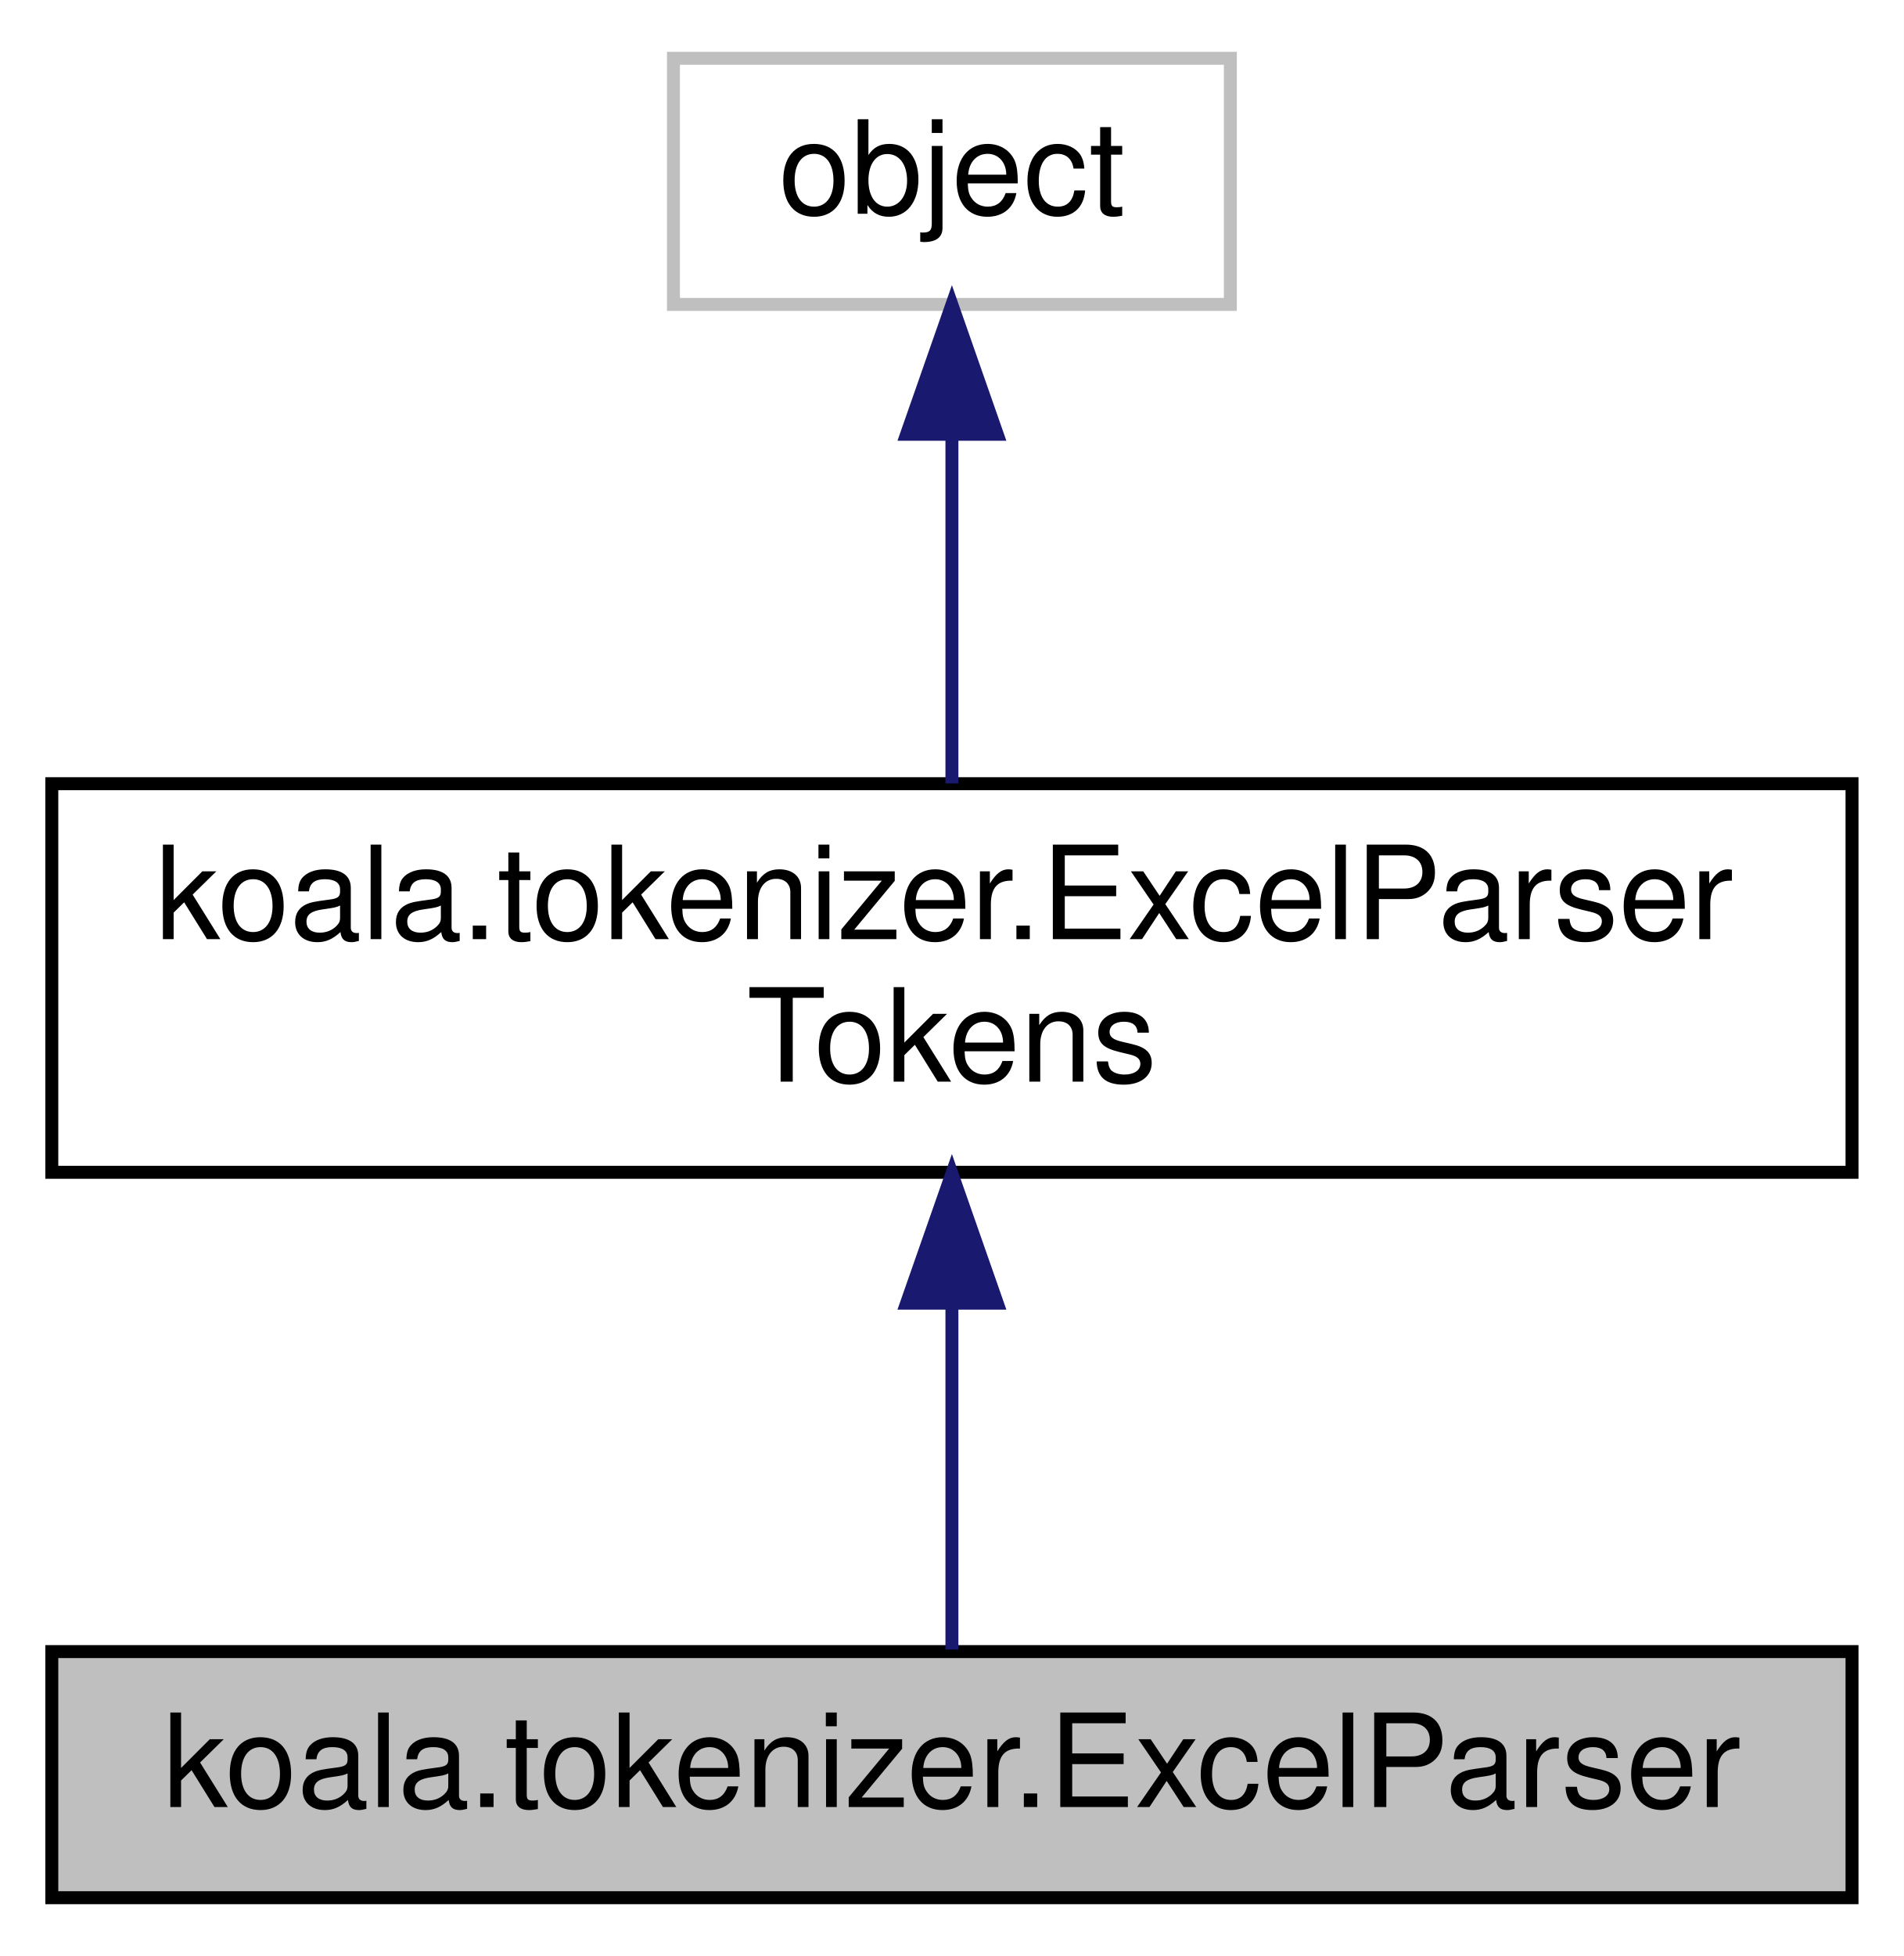
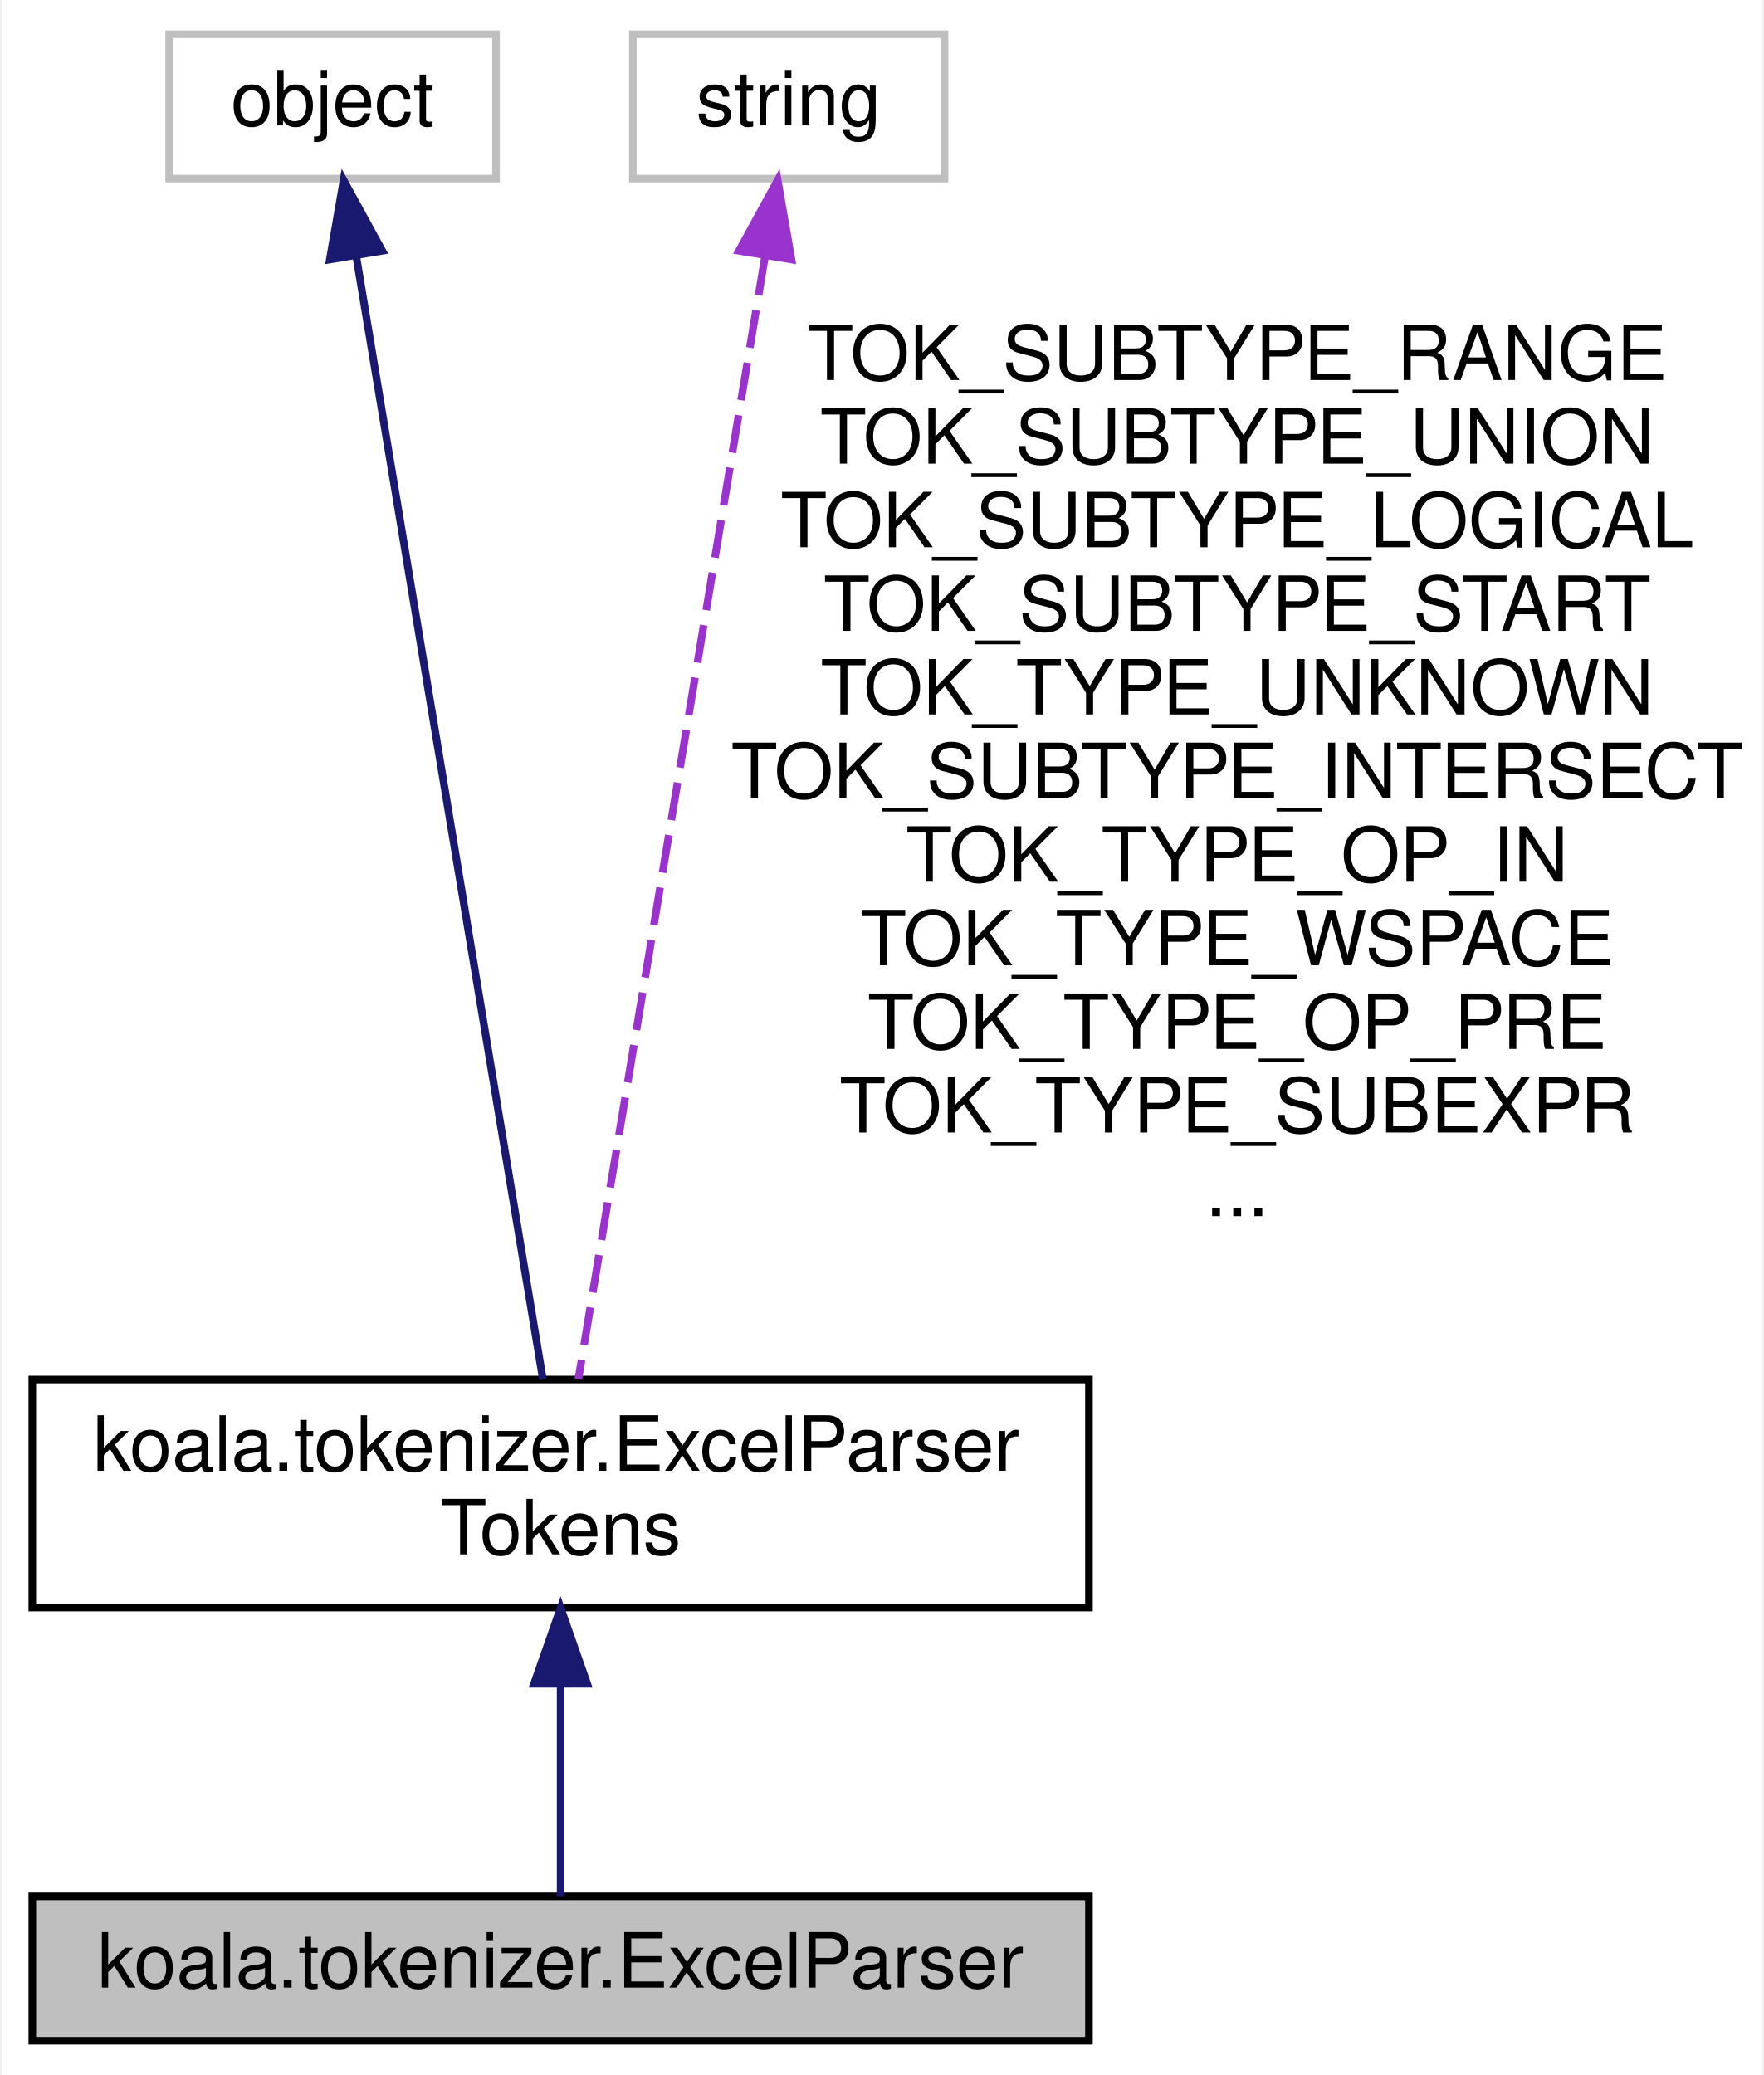
- <svg xmlns="http://www.w3.org/2000/svg" xmlns:xlink="http://www.w3.org/1999/xlink" width="147pt" height="151pt" viewBox="0.00 0.00 147.00 151.00">
-   <g id="graph0" class="graph" transform="scale(1 1) rotate(0) translate(4 147)">
-     <polygon fill="white" stroke="none" points="-4,4 -4,-147 143,-147 143,4 -4,4" />
+ <svg xmlns="http://www.w3.org/2000/svg" xmlns:xlink="http://www.w3.org/1999/xlink" width="232pt" height="273pt" viewBox="0.00 0.00 231.50 273.00">
+   <g id="graph0" class="graph" transform="scale(1 1) rotate(0) translate(4 269)">
+     <polygon fill="white" stroke="none" points="-4,4 -4,-269 227.5,-269 227.5,4 -4,4" />
    <g id="node1" class="node">
      <g id="a_node1">
        <a xlink:title=" ">
          <polygon fill="#bfbfbf" stroke="black" points="0,-0.5 0,-19.5 139,-19.5 139,-0.5 0,-0.5" />
          <text text-anchor="middle" x="69.5" y="-7.5" font-family="Helvetica,sans-Serif" font-size="10.00">koala.tokenizer.ExcelParser</text>
        </a>
      </g>
    </g>
    <g id="node2" class="node">
      <g id="a_node2">
        <a xlink:href="classkoala_1_1tokenizer_1_1_excel_parser_tokens.html" target="_top" xlink:title=" ">
-           <polygon fill="white" stroke="black" points="0,-56.5 0,-86.5 139,-86.5 139,-56.5 0,-56.5" />
-           <text text-anchor="start" x="8" y="-74.5" font-family="Helvetica,sans-Serif" font-size="10.00">koala.tokenizer.ExcelParser</text>
-           <text text-anchor="middle" x="69.5" y="-63.5" font-family="Helvetica,sans-Serif" font-size="10.00">Tokens</text>
+           <polygon fill="white" stroke="black" points="0,-57.5 0,-87.5 139,-87.5 139,-57.5 0,-57.5" />
+           <text text-anchor="start" x="8" y="-75.5" font-family="Helvetica,sans-Serif" font-size="10.00">koala.tokenizer.ExcelParser</text>
+           <text text-anchor="middle" x="69.5" y="-64.5" font-family="Helvetica,sans-Serif" font-size="10.00">Tokens</text>
        </a>
      </g>
    </g>
    <g id="edge1" class="edge">
-       <path fill="none" stroke="midnightblue" d="M69.5,-46.289C69.5,-36.857 69.5,-26.655 69.5,-19.658" />
-       <polygon fill="midnightblue" stroke="midnightblue" points="66,-46.399 69.5,-56.399 73,-46.399 66,-46.399" />
+       <path fill="none" stroke="midnightblue" d="M69.5,-47.352C69.5,-37.513 69.5,-26.775 69.5,-19.54" />
+       <polygon fill="midnightblue" stroke="midnightblue" points="66,-47.468 69.5,-57.468 73,-47.468 66,-47.468" />
    </g>
    <g id="node3" class="node">
      <g id="a_node3">
        <a xlink:title=" ">
-           <polygon fill="white" stroke="#bfbfbf" points="48,-123.5 48,-142.5 91,-142.5 91,-123.5 48,-123.5" />
-           <text text-anchor="middle" x="69.5" y="-130.5" font-family="Helvetica,sans-Serif" font-size="10.00">object</text>
+           <polygon fill="white" stroke="#bfbfbf" points="18,-245.5 18,-264.5 61,-264.5 61,-245.5 18,-245.5" />
+           <text text-anchor="middle" x="39.5" y="-252.5" font-family="Helvetica,sans-Serif" font-size="10.00">object</text>
        </a>
      </g>
    </g>
    <g id="edge2" class="edge">
-       <path fill="none" stroke="midnightblue" d="M69.5,-113.235C69.5,-104.586 69.5,-94.497 69.5,-86.523" />
-       <polygon fill="midnightblue" stroke="midnightblue" points="66,-113.475 69.5,-123.475 73,-113.475 66,-113.475" />
+       <path fill="none" stroke="midnightblue" d="M42.643,-235.09C48.691,-198.701 61.822,-119.694 67.167,-87.539" />
+       <polygon fill="midnightblue" stroke="midnightblue" points="39.134,-234.856 40.947,-245.294 46.039,-236.003 39.134,-234.856" />
+     </g>
+     <g id="node4" class="node">
+       <g id="a_node4">
+         <a xlink:title=" ">
+           <polygon fill="white" stroke="#bfbfbf" points="79,-245.5 79,-264.5 120,-264.5 120,-245.5 79,-245.5" />
+           <text text-anchor="middle" x="99.5" y="-252.5" font-family="Helvetica,sans-Serif" font-size="10.00">string</text>
+         </a>
+       </g>
+     </g>
+     <g id="edge3" class="edge">
+       <path fill="none" stroke="#9a32cd" stroke-dasharray="5,2" d="M96.357,-235.09C90.309,-198.701 77.178,-119.694 71.833,-87.539" />
+       <polygon fill="#9a32cd" stroke="#9a32cd" points="92.961,-236.003 98.053,-245.294 99.866,-234.856 92.961,-236.003" />
+       <text text-anchor="middle" x="158.5" y="-219" font-family="Helvetica,sans-Serif" font-size="10.00"> TOK_SUBTYPE_RANGE</text>
+       <text text-anchor="middle" x="158.5" y="-208" font-family="Helvetica,sans-Serif" font-size="10.00">TOK_SUBTYPE_UNION</text>
+       <text text-anchor="middle" x="158.5" y="-197" font-family="Helvetica,sans-Serif" font-size="10.00">TOK_SUBTYPE_LOGICAL</text>
+       <text text-anchor="middle" x="158.5" y="-186" font-family="Helvetica,sans-Serif" font-size="10.00">TOK_SUBTYPE_START</text>
+       <text text-anchor="middle" x="158.5" y="-175" font-family="Helvetica,sans-Serif" font-size="10.00">TOK_TYPE_UNKNOWN</text>
+       <text text-anchor="middle" x="158.5" y="-164" font-family="Helvetica,sans-Serif" font-size="10.00">TOK_SUBTYPE_INTERSECT</text>
+       <text text-anchor="middle" x="158.5" y="-153" font-family="Helvetica,sans-Serif" font-size="10.00">TOK_TYPE_OP_IN</text>
+       <text text-anchor="middle" x="158.5" y="-142" font-family="Helvetica,sans-Serif" font-size="10.00">TOK_TYPE_WSPACE</text>
+       <text text-anchor="middle" x="158.5" y="-131" font-family="Helvetica,sans-Serif" font-size="10.00">TOK_TYPE_OP_PRE</text>
+       <text text-anchor="middle" x="158.5" y="-120" font-family="Helvetica,sans-Serif" font-size="10.00">TOK_TYPE_SUBEXPR</text>
+       <text text-anchor="middle" x="158.5" y="-109" font-family="Helvetica,sans-Serif" font-size="10.00">...</text>
    </g>
  </g>
</svg>
